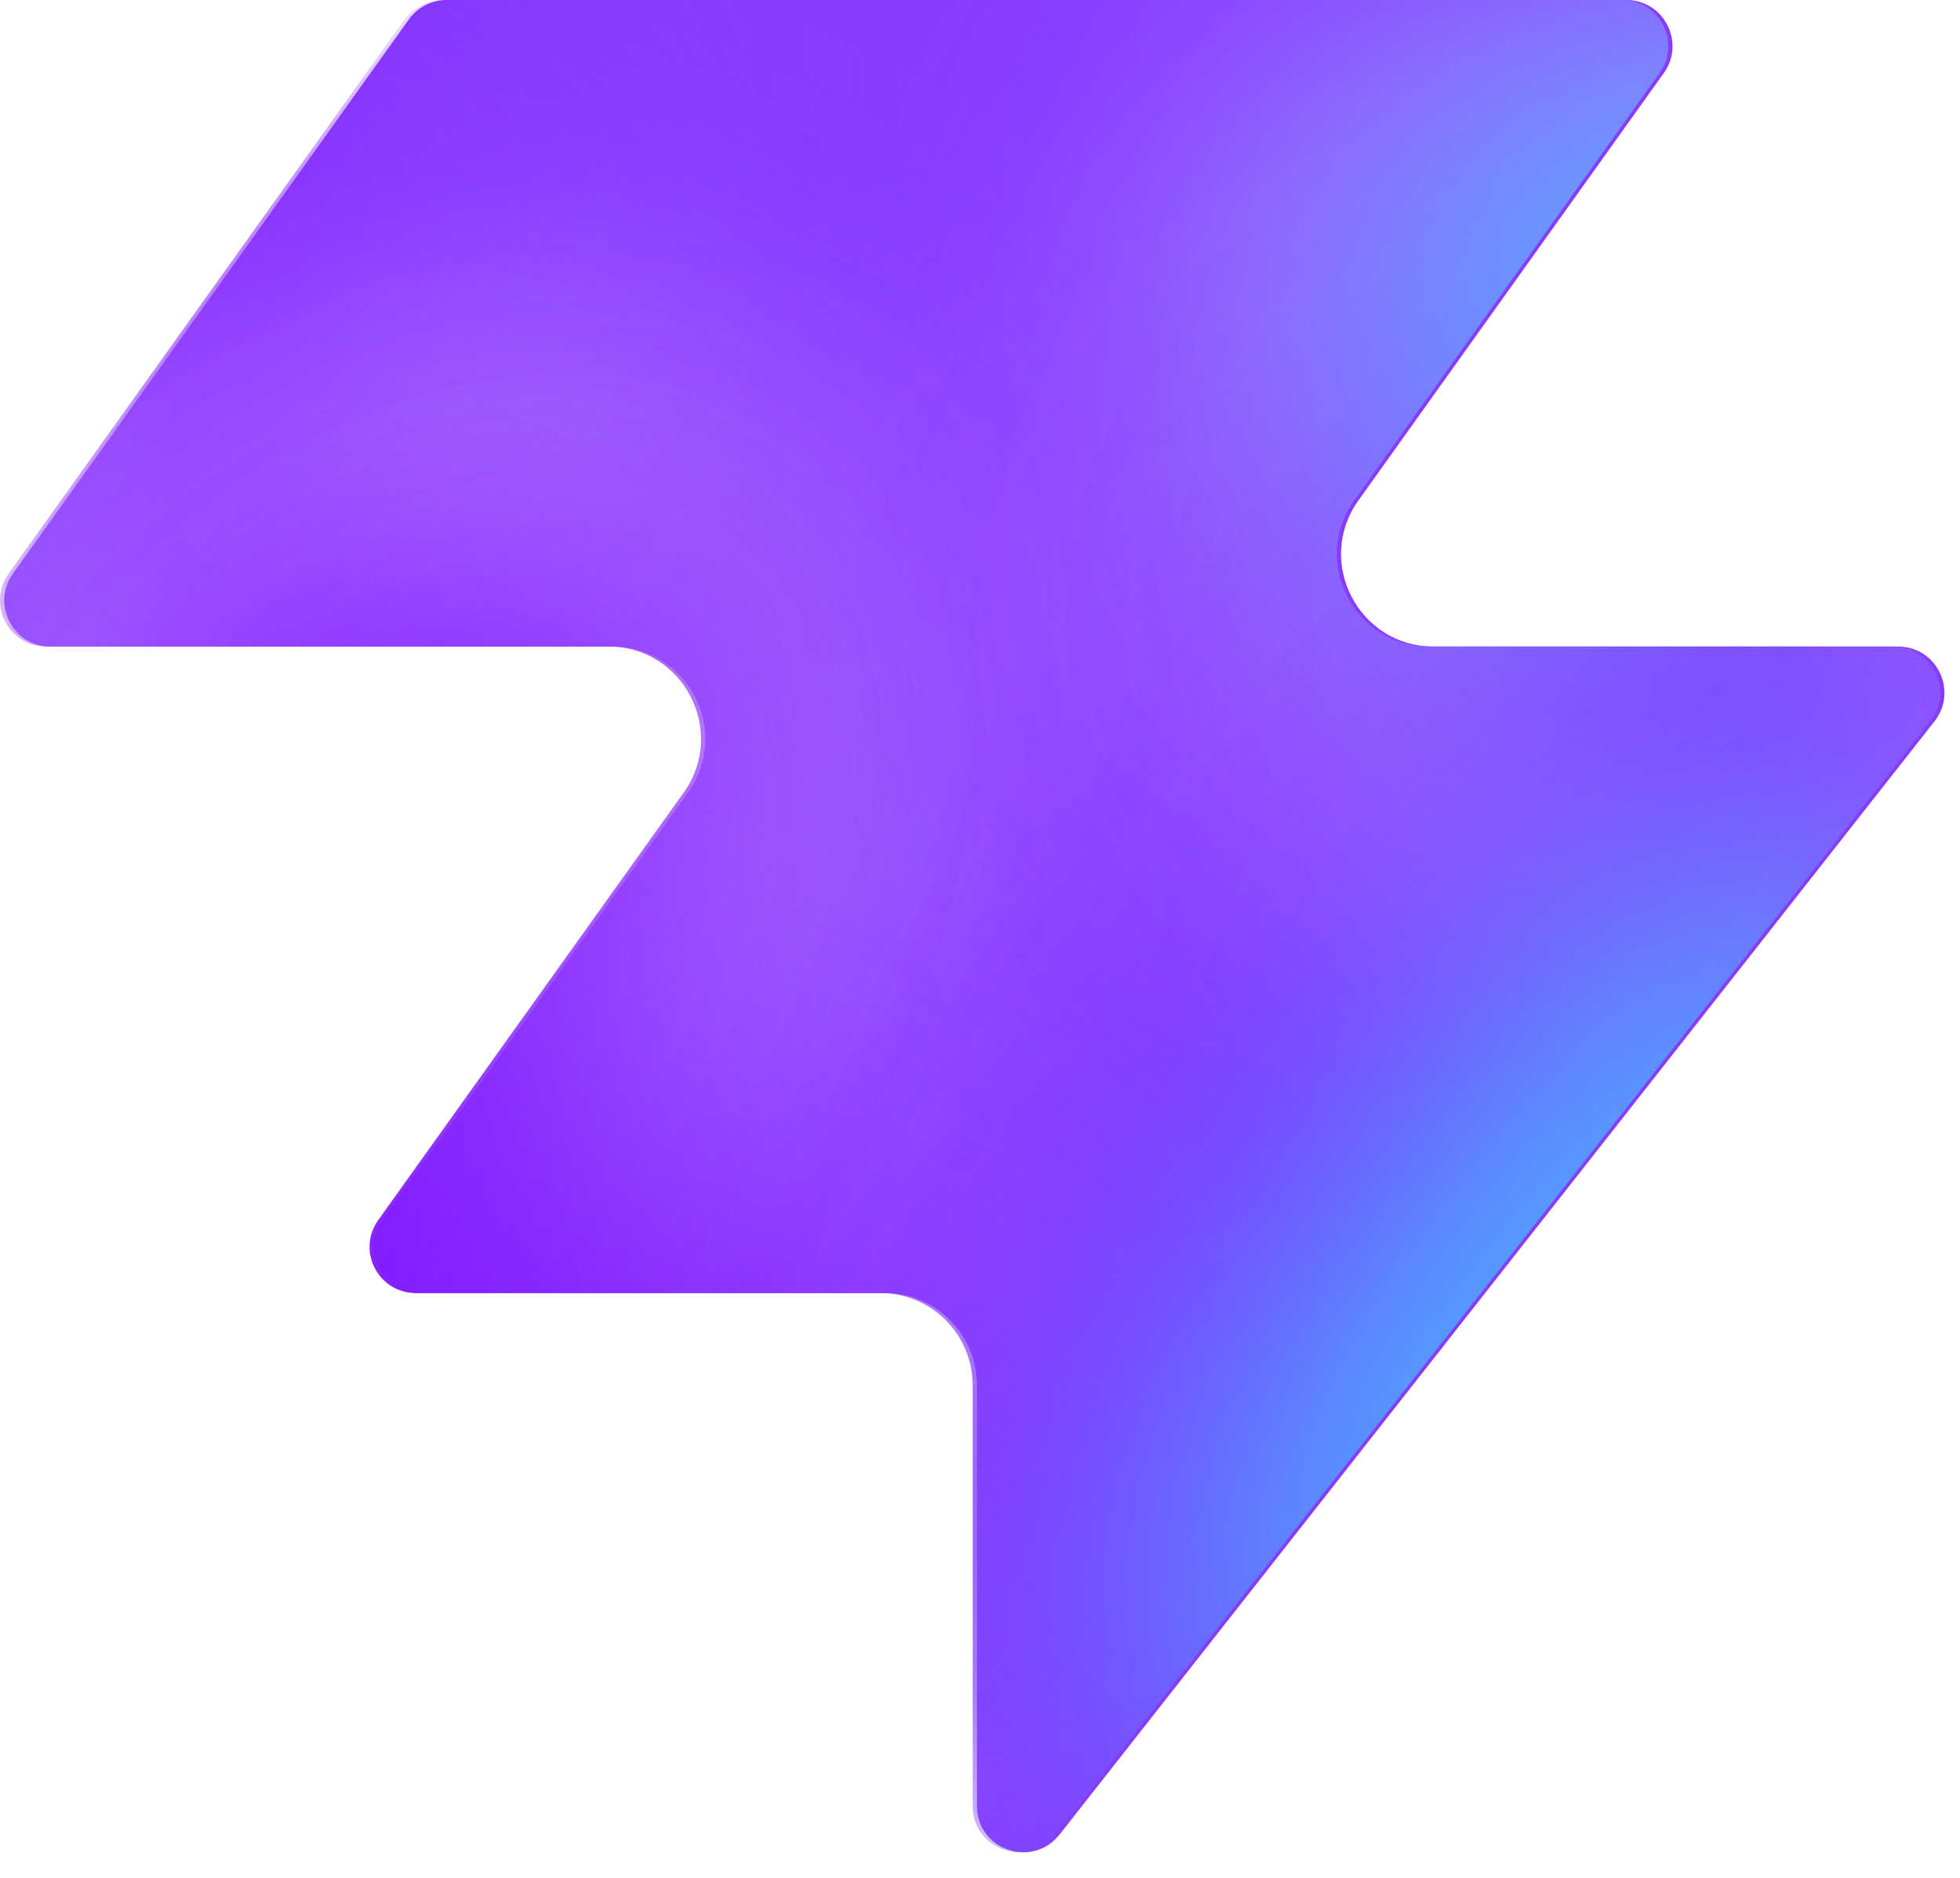
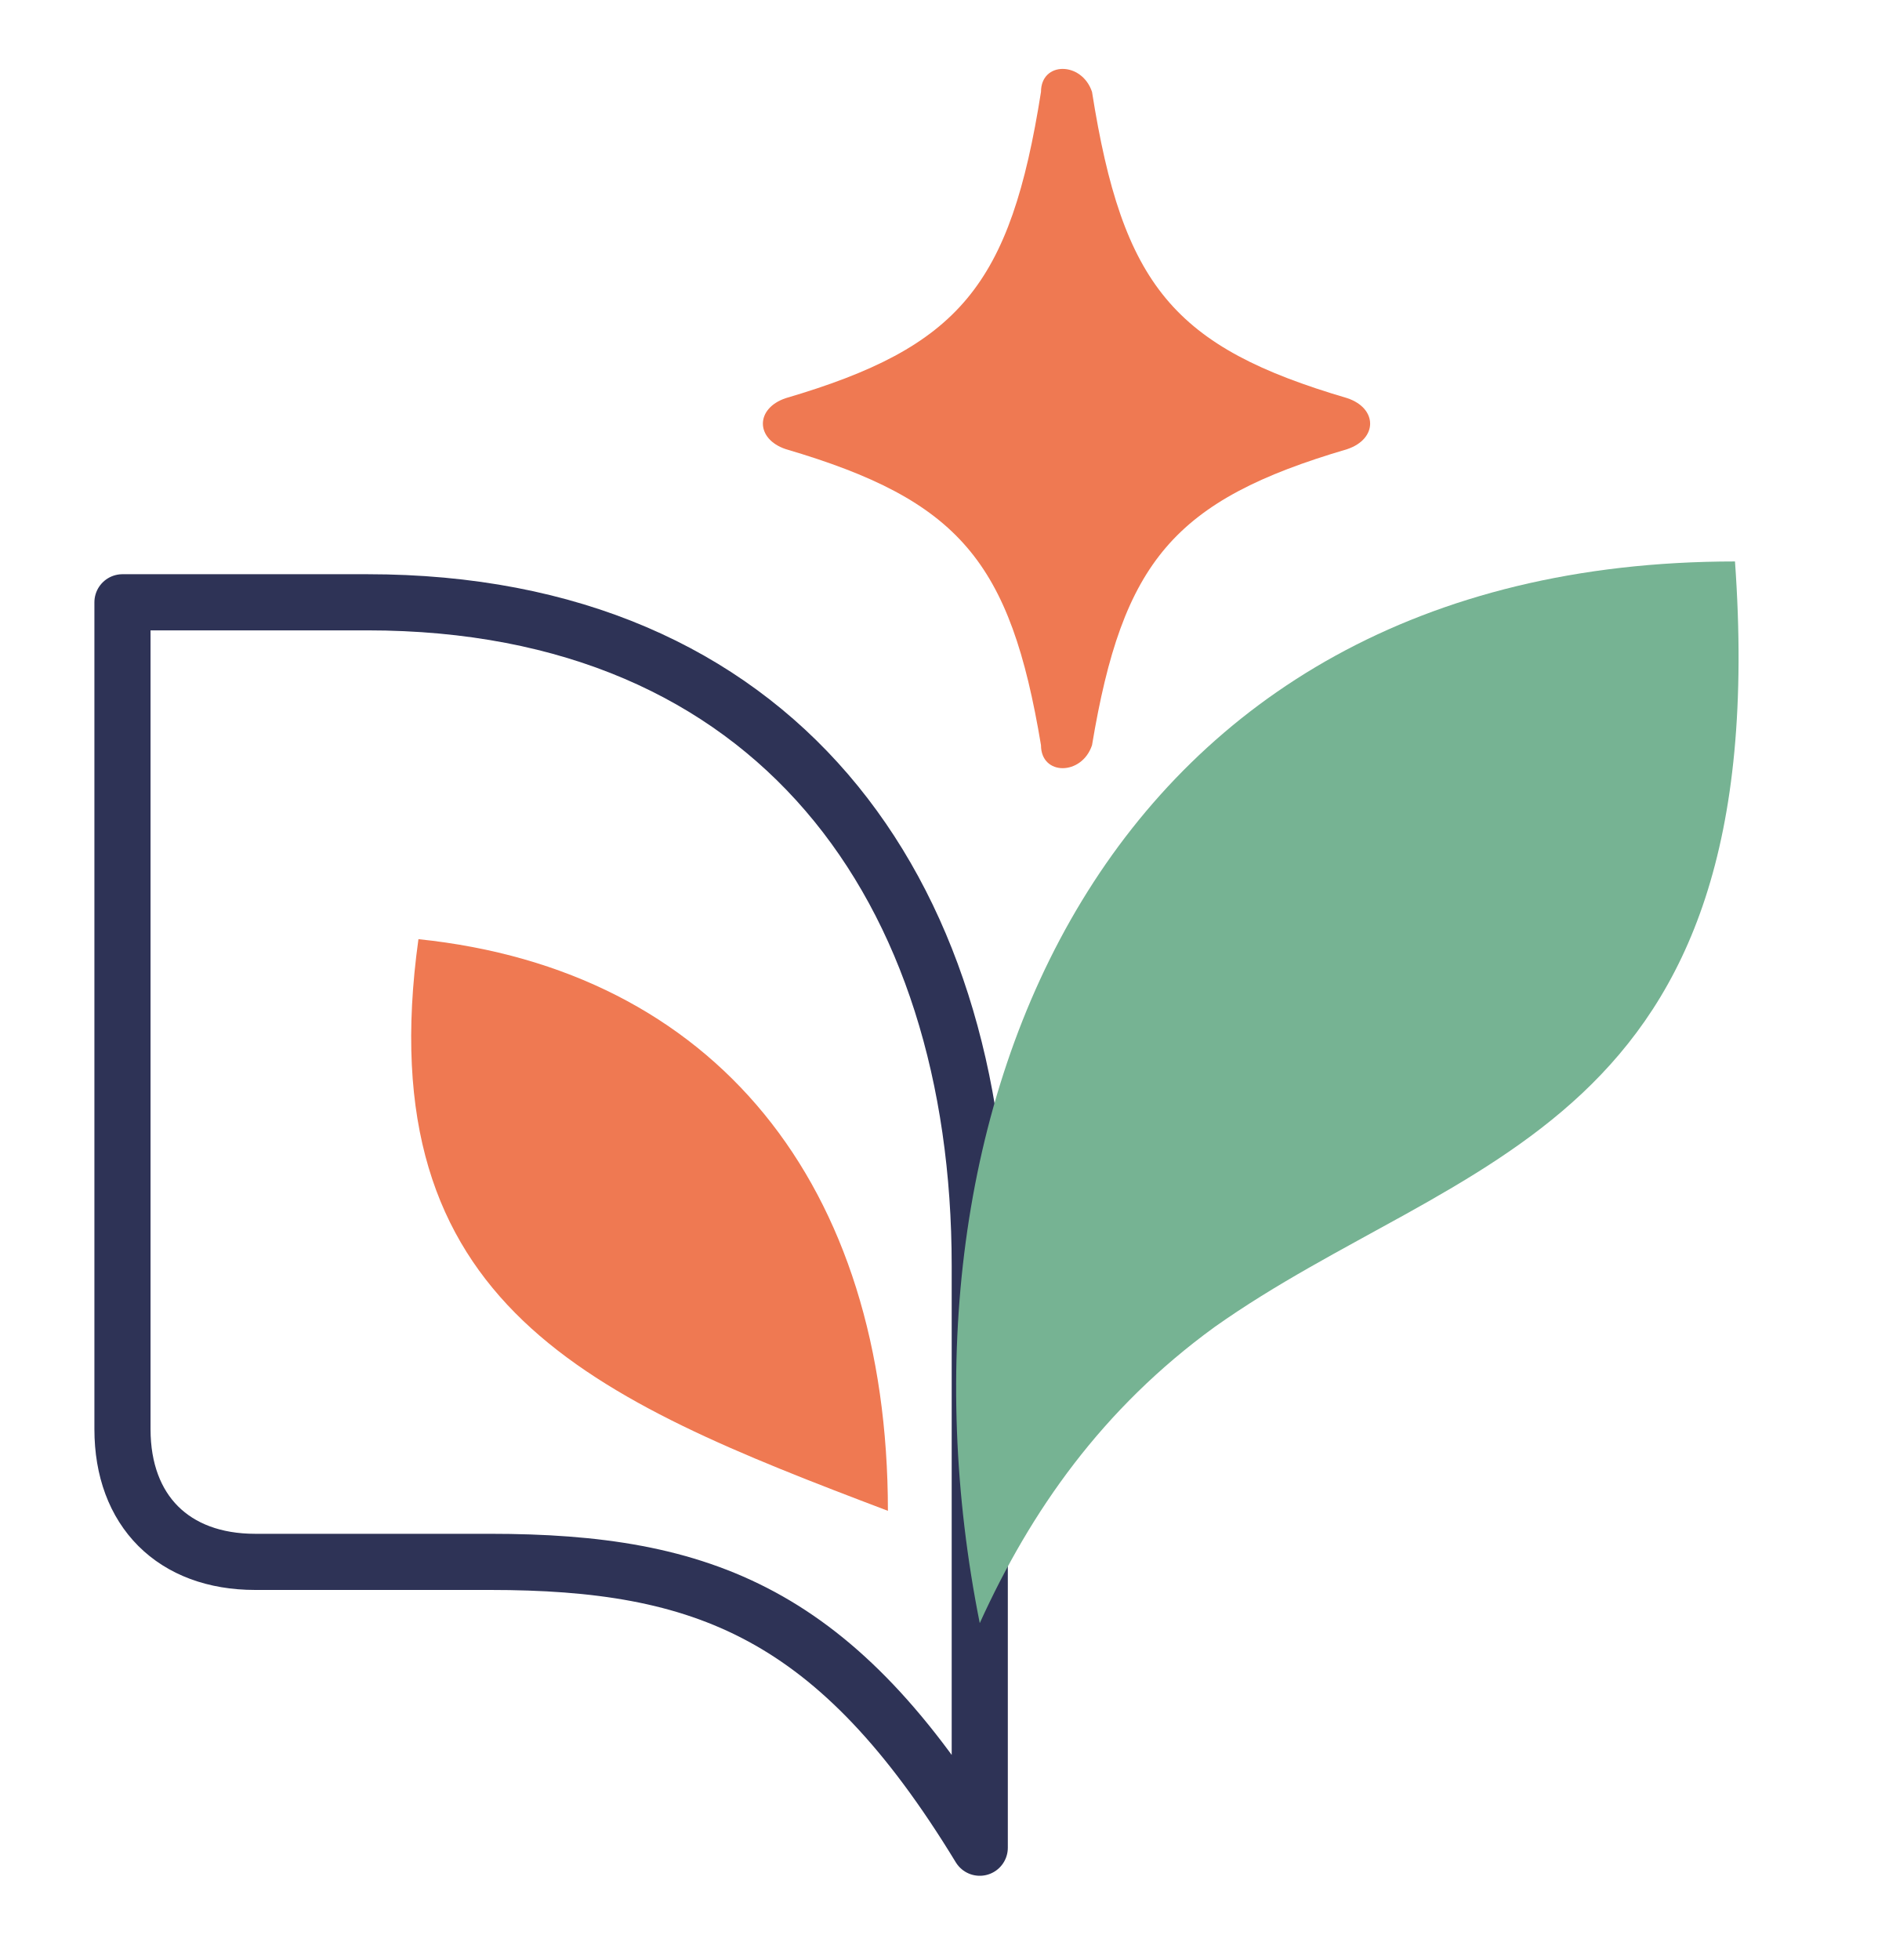
- <svg xmlns="http://www.w3.org/2000/svg" width="48" height="46" fill="none" viewBox="0 0 48 46">
-   <path fill="#863bff" d="M25.946 44.938c-.664.845-2.021.375-2.021-.698V33.937a2.26 2.26 0 0 0-2.262-2.262H10.287c-.92 0-1.456-1.04-.92-1.788l7.48-10.471c1.07-1.497 0-3.578-1.842-3.578H1.237c-.92 0-1.456-1.04-.92-1.788L10.013.474c.214-.297.556-.474.92-.474h28.894c.92 0 1.456 1.04.92 1.788l-7.48 10.471c-1.07 1.498 0 3.579 1.842 3.579h11.377c.943 0 1.473 1.088.89 1.83L25.947 44.94z" style="fill:#863bff;fill:color(display-p3 .525 .23 1);fill-opacity:1" />
-   <mask id="a" width="48" height="46" x="0" y="0" maskUnits="userSpaceOnUse" style="mask-type:alpha">
-     <path fill="#000" d="M25.842 44.938c-.664.844-2.021.375-2.021-.698V33.937a2.26 2.26 0 0 0-2.262-2.262H10.183c-.92 0-1.456-1.04-.92-1.788l7.48-10.471c1.07-1.498 0-3.579-1.842-3.579H1.133c-.92 0-1.456-1.04-.92-1.787L9.91.473c.214-.297.556-.474.92-.474h28.894c.92 0 1.456 1.04.92 1.788l-7.48 10.471c-1.07 1.498 0 3.578 1.842 3.578h11.377c.943 0 1.473 1.088.89 1.832L25.843 44.94z" style="fill:#000;fill-opacity:1" />
-   </mask>
-   <g mask="url(#a)">
-     <g filter="url(#b)">
-       <ellipse cx="5.508" cy="14.704" fill="#ede6ff" rx="5.508" ry="14.704" style="fill:#ede6ff;fill:color(display-p3 .927 .903 1);fill-opacity:1" transform="matrix(.00324 1 1 -.00324 -4.47 31.516)" />
-     </g>
-     <g filter="url(#c)">
-       <ellipse cx="10.399" cy="29.851" fill="#ede6ff" rx="10.399" ry="29.851" style="fill:#ede6ff;fill:color(display-p3 .927 .903 1);fill-opacity:1" transform="matrix(.00324 1 1 -.00324 -39.328 7.883)" />
-     </g>
-     <g filter="url(#d)">
-       <ellipse cx="5.508" cy="30.487" fill="#7e14ff" rx="5.508" ry="30.487" style="fill:#7e14ff;fill:color(display-p3 .492 .077 1);fill-opacity:1" transform="rotate(89.814 -25.913 -14.639)scale(1 -1)" />
-     </g>
-     <g filter="url(#e)">
-       <ellipse cx="5.508" cy="30.599" fill="#7e14ff" rx="5.508" ry="30.599" style="fill:#7e14ff;fill:color(display-p3 .492 .077 1);fill-opacity:1" transform="rotate(89.814 -32.644 -3.334)scale(1 -1)" />
-     </g>
-     <g filter="url(#f)">
-       <ellipse cx="5.508" cy="30.599" fill="#7e14ff" rx="5.508" ry="30.599" style="fill:#7e14ff;fill:color(display-p3 .492 .077 1);fill-opacity:1" transform="matrix(.00324 1 1 -.00324 -34.34 30.47)" />
-     </g>
-     <g filter="url(#g)">
-       <ellipse cx="14.072" cy="22.078" fill="#ede6ff" rx="14.072" ry="22.078" style="fill:#ede6ff;fill:color(display-p3 .927 .903 1);fill-opacity:1" transform="rotate(93.35 24.506 48.493)scale(-1 1)" />
-     </g>
-     <g filter="url(#h)">
-       <ellipse cx="3.47" cy="21.501" fill="#7e14ff" rx="3.47" ry="21.501" style="fill:#7e14ff;fill:color(display-p3 .492 .077 1);fill-opacity:1" transform="rotate(89.009 28.708 47.59)scale(-1 1)" />
-     </g>
-     <g filter="url(#i)">
-       <ellipse cx="3.47" cy="21.501" fill="#7e14ff" rx="3.47" ry="21.501" style="fill:#7e14ff;fill:color(display-p3 .492 .077 1);fill-opacity:1" transform="rotate(89.009 28.708 47.59)scale(-1 1)" />
-     </g>
-     <g filter="url(#j)">
-       <ellipse cx=".387" cy="8.972" fill="#7e14ff" rx="4.407" ry="29.108" style="fill:#7e14ff;fill:color(display-p3 .492 .077 1);fill-opacity:1" transform="rotate(39.51 .387 8.972)" />
-     </g>
-     <g filter="url(#k)">
-       <ellipse cx="47.523" cy="-6.092" fill="#7e14ff" rx="4.407" ry="29.108" style="fill:#7e14ff;fill:color(display-p3 .492 .077 1);fill-opacity:1" transform="rotate(37.892 47.523 -6.092)" />
-     </g>
-     <g filter="url(#l)">
-       <ellipse cx="41.412" cy="6.333" fill="#47bfff" rx="5.971" ry="9.665" style="fill:#47bfff;fill:color(display-p3 .28 .748 1);fill-opacity:1" transform="rotate(37.892 41.412 6.333)" />
-     </g>
-     <g filter="url(#m)">
-       <ellipse cx="-1.879" cy="38.332" fill="#7e14ff" rx="4.407" ry="29.108" style="fill:#7e14ff;fill:color(display-p3 .492 .077 1);fill-opacity:1" transform="rotate(37.892 -1.88 38.332)" />
-     </g>
-     <g filter="url(#n)">
-       <ellipse cx="-1.879" cy="38.332" fill="#7e14ff" rx="4.407" ry="29.108" style="fill:#7e14ff;fill:color(display-p3 .492 .077 1);fill-opacity:1" transform="rotate(37.892 -1.88 38.332)" />
-     </g>
-     <g filter="url(#o)">
-       <ellipse cx="35.651" cy="29.907" fill="#7e14ff" rx="4.407" ry="29.108" style="fill:#7e14ff;fill:color(display-p3 .492 .077 1);fill-opacity:1" transform="rotate(37.892 35.651 29.907)" />
-     </g>
-     <g filter="url(#p)">
-       <ellipse cx="38.418" cy="32.4" fill="#47bfff" rx="5.971" ry="15.297" style="fill:#47bfff;fill:color(display-p3 .28 .748 1);fill-opacity:1" transform="rotate(37.892 38.418 32.4)" />
-     </g>
+ <svg xmlns="http://www.w3.org/2000/svg" viewBox="0 0 184 192">
+   <style>.ink{color:#2e3356}@media(prefers-color-scheme:dark){.ink{color:#fff9e8}}</style>
+   <g class="ink">
+     <path d="M12 59H36C76 59 96 87 96 124V181C82 158 69 153 48 153H25C17 153 12 148 12 140Z" fill="none" stroke="currentColor" stroke-width="5.5" stroke-linecap="round" stroke-linejoin="round" />
+     <path d="M41 92C70 95 87 116 87 148C58 137 36 128 41 92Z" fill="#ef7952" />
+     <path d="M96 159C86 109 108 55 170 55C174 111 143 113 119 130C108 138 101 148 96 159Z" fill="#76b393" />
+     <path d="M107 9C110 28 115 34 132 39C135 40 135 43 132 44C115 49 110 55 107 73C106 76 102 76 102 73C99 55 94 49 77 44C74 43 74 40 77 39C94 34 99 28 102 9C102 6 106 6 107 9Z" fill="#ef7952" />
  </g>
-   <defs>
-     <filter id="b" width="60.045" height="41.654" x="-19.77" y="16.149" color-interpolation-filters="sRGB" filterUnits="userSpaceOnUse">
-       <feFlood flood-opacity="0" result="BackgroundImageFix" />
-       <feBlend in="SourceGraphic" in2="BackgroundImageFix" result="shape" />
-       <feGaussianBlur result="effect1_foregroundBlur_2002_17158" stdDeviation="7.659" />
-     </filter>
-     <filter id="c" width="90.34" height="51.437" x="-54.613" y="-7.533" color-interpolation-filters="sRGB" filterUnits="userSpaceOnUse">
-       <feFlood flood-opacity="0" result="BackgroundImageFix" />
-       <feBlend in="SourceGraphic" in2="BackgroundImageFix" result="shape" />
-       <feGaussianBlur result="effect1_foregroundBlur_2002_17158" stdDeviation="7.659" />
-     </filter>
-     <filter id="d" width="79.355" height="29.4" x="-49.64" y="2.03" color-interpolation-filters="sRGB" filterUnits="userSpaceOnUse">
-       <feFlood flood-opacity="0" result="BackgroundImageFix" />
-       <feBlend in="SourceGraphic" in2="BackgroundImageFix" result="shape" />
-       <feGaussianBlur result="effect1_foregroundBlur_2002_17158" stdDeviation="4.596" />
-     </filter>
-     <filter id="e" width="79.579" height="29.4" x="-45.045" y="20.029" color-interpolation-filters="sRGB" filterUnits="userSpaceOnUse">
-       <feFlood flood-opacity="0" result="BackgroundImageFix" />
-       <feBlend in="SourceGraphic" in2="BackgroundImageFix" result="shape" />
-       <feGaussianBlur result="effect1_foregroundBlur_2002_17158" stdDeviation="4.596" />
-     </filter>
-     <filter id="f" width="79.579" height="29.4" x="-43.513" y="21.178" color-interpolation-filters="sRGB" filterUnits="userSpaceOnUse">
-       <feFlood flood-opacity="0" result="BackgroundImageFix" />
-       <feBlend in="SourceGraphic" in2="BackgroundImageFix" result="shape" />
-       <feGaussianBlur result="effect1_foregroundBlur_2002_17158" stdDeviation="4.596" />
-     </filter>
-     <filter id="g" width="74.749" height="58.852" x="15.756" y="-17.901" color-interpolation-filters="sRGB" filterUnits="userSpaceOnUse">
-       <feFlood flood-opacity="0" result="BackgroundImageFix" />
-       <feBlend in="SourceGraphic" in2="BackgroundImageFix" result="shape" />
-       <feGaussianBlur result="effect1_foregroundBlur_2002_17158" stdDeviation="7.659" />
-     </filter>
-     <filter id="h" width="61.377" height="25.362" x="23.548" y="2.284" color-interpolation-filters="sRGB" filterUnits="userSpaceOnUse">
-       <feFlood flood-opacity="0" result="BackgroundImageFix" />
-       <feBlend in="SourceGraphic" in2="BackgroundImageFix" result="shape" />
-       <feGaussianBlur result="effect1_foregroundBlur_2002_17158" stdDeviation="4.596" />
-     </filter>
-     <filter id="i" width="61.377" height="25.362" x="23.548" y="2.284" color-interpolation-filters="sRGB" filterUnits="userSpaceOnUse">
-       <feFlood flood-opacity="0" result="BackgroundImageFix" />
-       <feBlend in="SourceGraphic" in2="BackgroundImageFix" result="shape" />
-       <feGaussianBlur result="effect1_foregroundBlur_2002_17158" stdDeviation="4.596" />
-     </filter>
-     <filter id="j" width="56.045" height="63.649" x="-27.636" y="-22.853" color-interpolation-filters="sRGB" filterUnits="userSpaceOnUse">
-       <feFlood flood-opacity="0" result="BackgroundImageFix" />
-       <feBlend in="SourceGraphic" in2="BackgroundImageFix" result="shape" />
-       <feGaussianBlur result="effect1_foregroundBlur_2002_17158" stdDeviation="4.596" />
-     </filter>
-     <filter id="k" width="54.814" height="64.646" x="20.116" y="-38.415" color-interpolation-filters="sRGB" filterUnits="userSpaceOnUse">
-       <feFlood flood-opacity="0" result="BackgroundImageFix" />
-       <feBlend in="SourceGraphic" in2="BackgroundImageFix" result="shape" />
-       <feGaussianBlur result="effect1_foregroundBlur_2002_17158" stdDeviation="4.596" />
-     </filter>
-     <filter id="l" width="33.541" height="35.313" x="24.641" y="-11.323" color-interpolation-filters="sRGB" filterUnits="userSpaceOnUse">
-       <feFlood flood-opacity="0" result="BackgroundImageFix" />
-       <feBlend in="SourceGraphic" in2="BackgroundImageFix" result="shape" />
-       <feGaussianBlur result="effect1_foregroundBlur_2002_17158" stdDeviation="4.596" />
-     </filter>
-     <filter id="m" width="54.814" height="64.646" x="-29.286" y="6.009" color-interpolation-filters="sRGB" filterUnits="userSpaceOnUse">
-       <feFlood flood-opacity="0" result="BackgroundImageFix" />
-       <feBlend in="SourceGraphic" in2="BackgroundImageFix" result="shape" />
-       <feGaussianBlur result="effect1_foregroundBlur_2002_17158" stdDeviation="4.596" />
-     </filter>
-     <filter id="n" width="54.814" height="64.646" x="-29.286" y="6.009" color-interpolation-filters="sRGB" filterUnits="userSpaceOnUse">
-       <feFlood flood-opacity="0" result="BackgroundImageFix" />
-       <feBlend in="SourceGraphic" in2="BackgroundImageFix" result="shape" />
-       <feGaussianBlur result="effect1_foregroundBlur_2002_17158" stdDeviation="4.596" />
-     </filter>
-     <filter id="o" width="54.814" height="64.646" x="8.244" y="-2.416" color-interpolation-filters="sRGB" filterUnits="userSpaceOnUse">
-       <feFlood flood-opacity="0" result="BackgroundImageFix" />
-       <feBlend in="SourceGraphic" in2="BackgroundImageFix" result="shape" />
-       <feGaussianBlur result="effect1_foregroundBlur_2002_17158" stdDeviation="4.596" />
-     </filter>
-     <filter id="p" width="39.409" height="43.623" x="18.713" y="10.588" color-interpolation-filters="sRGB" filterUnits="userSpaceOnUse">
-       <feFlood flood-opacity="0" result="BackgroundImageFix" />
-       <feBlend in="SourceGraphic" in2="BackgroundImageFix" result="shape" />
-       <feGaussianBlur result="effect1_foregroundBlur_2002_17158" stdDeviation="4.596" />
-     </filter>
-   </defs>
</svg>
